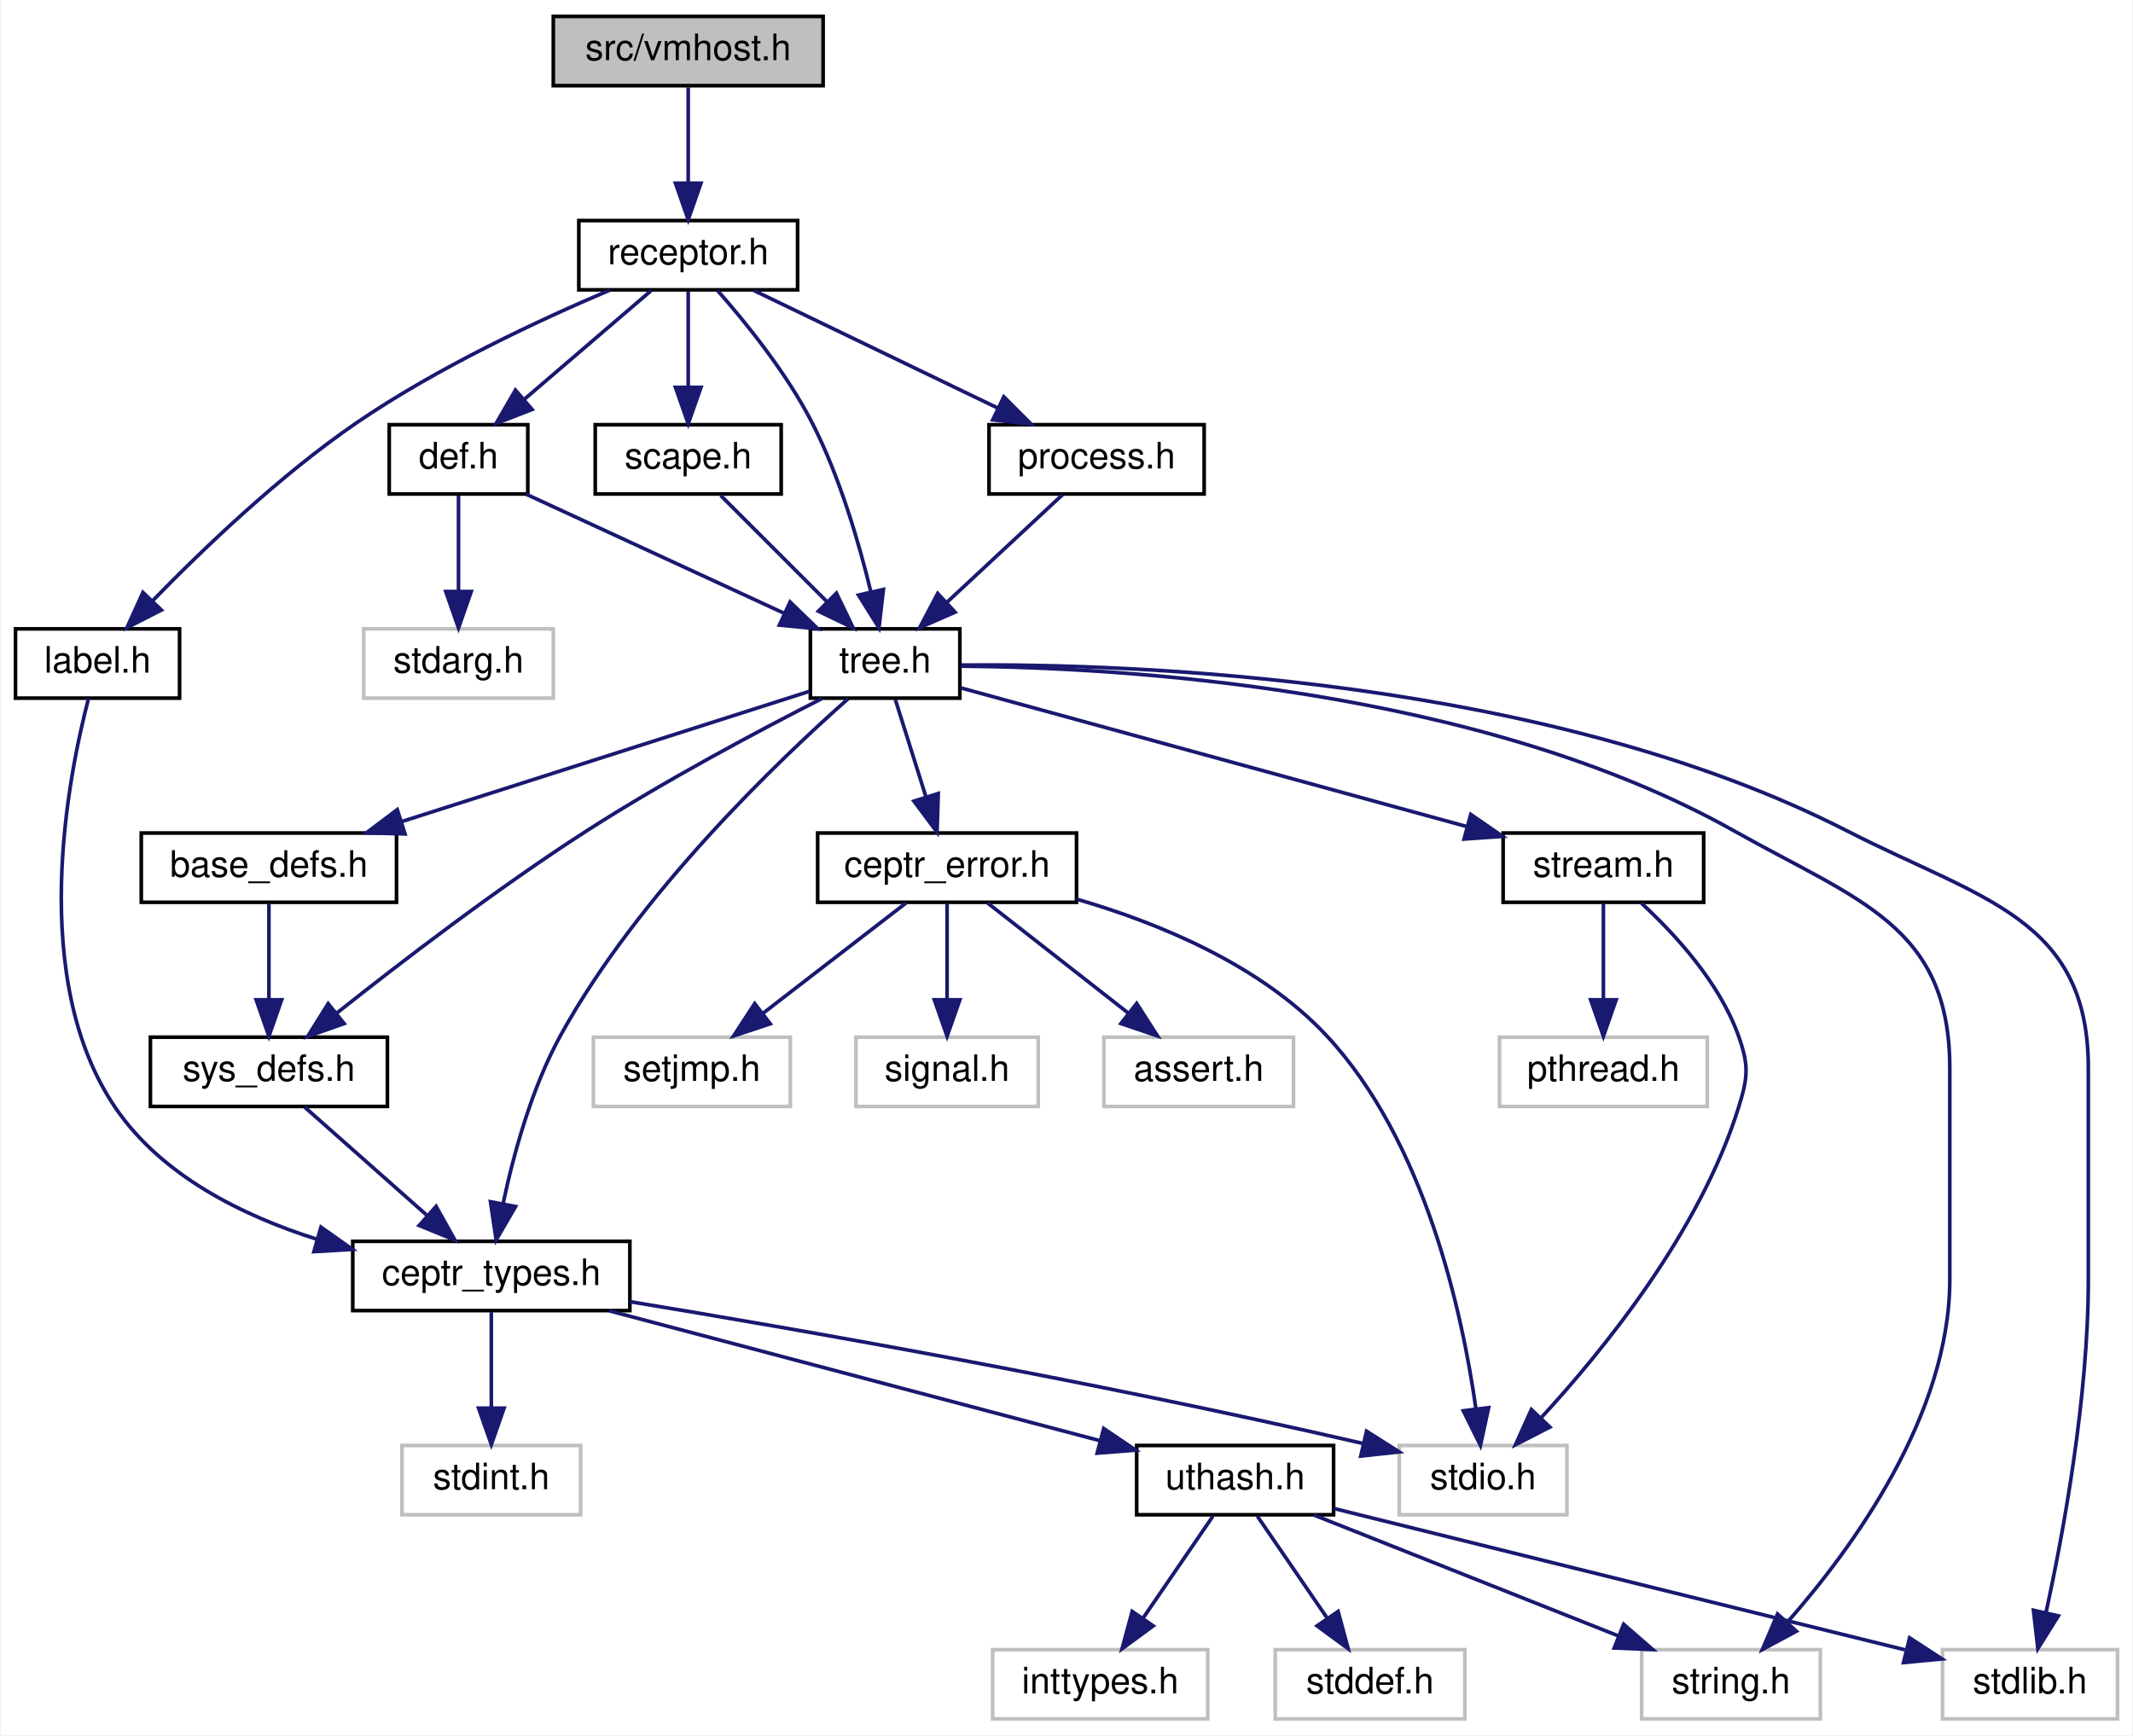
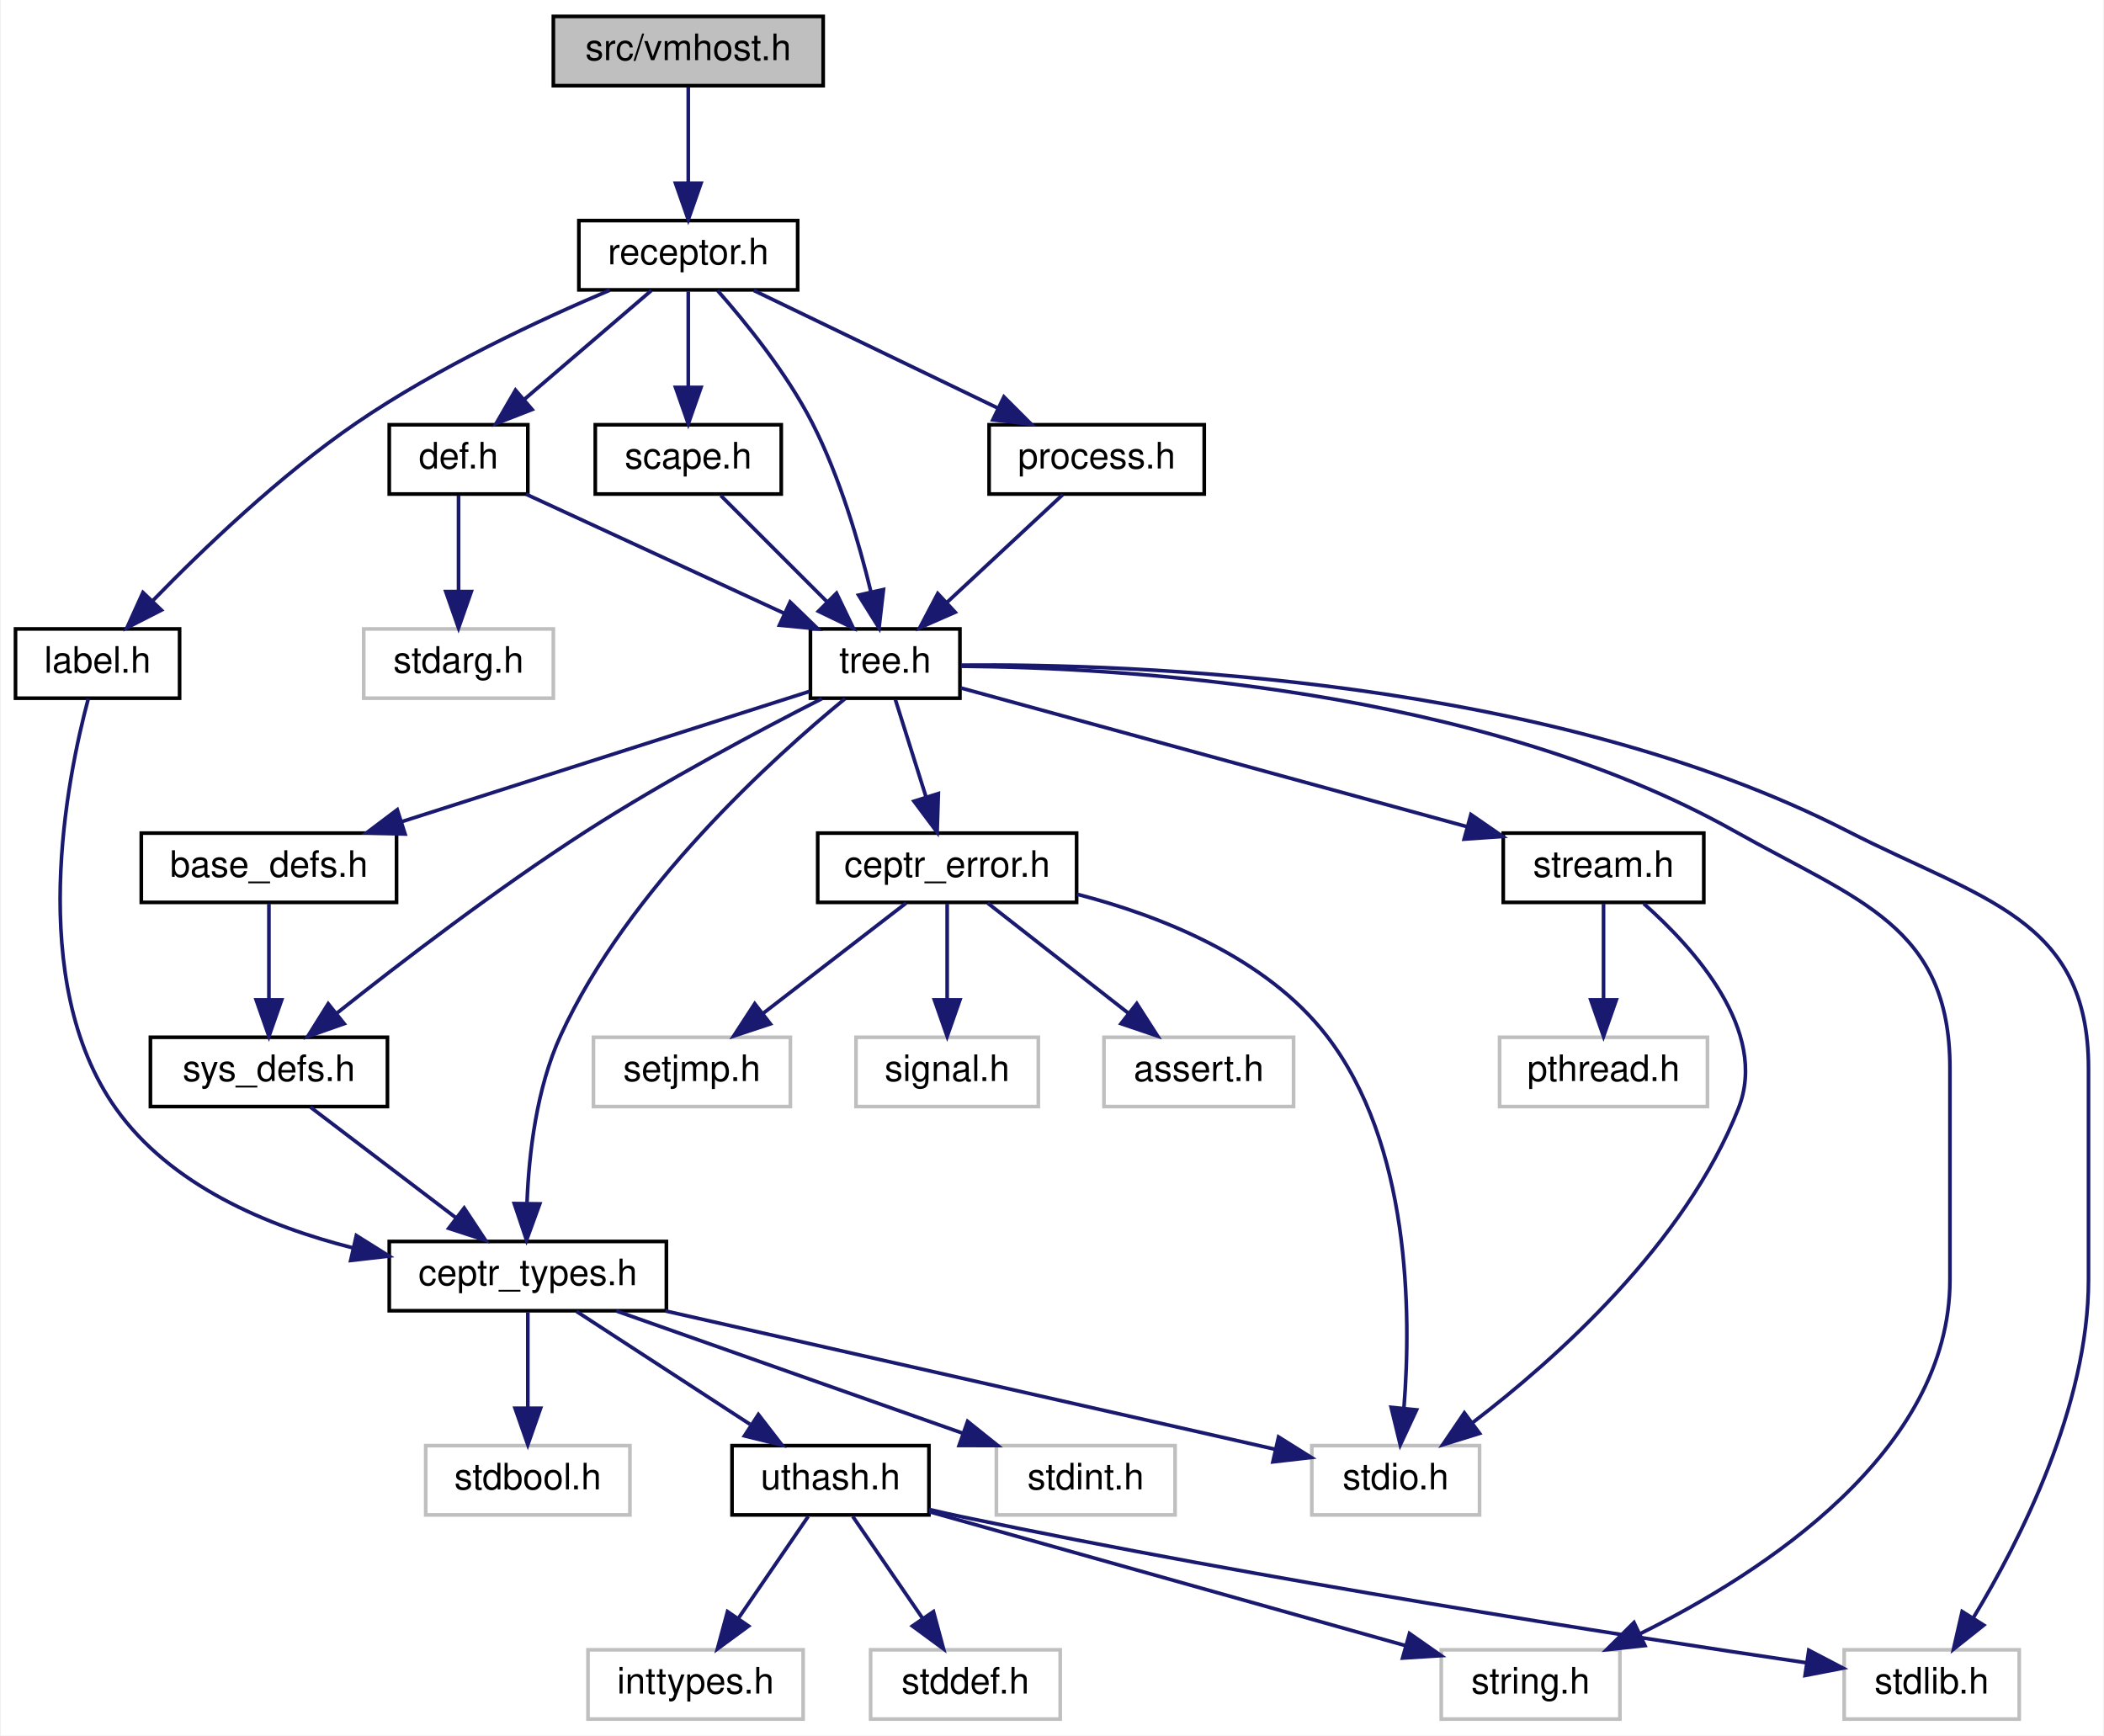
- <svg xmlns="http://www.w3.org/2000/svg" xmlns:xlink="http://www.w3.org/1999/xlink" width="585pt" height="476pt" viewBox="0.00 0.00 584.50 476.00">
+ <svg xmlns="http://www.w3.org/2000/svg" xmlns:xlink="http://www.w3.org/1999/xlink" width="577pt" height="476pt" viewBox="0.00 0.00 576.50 476.00">
  <g id="graph0" class="graph" transform="scale(1 1) rotate(0) translate(4 472)">
-     <polygon fill="white" stroke="none" points="-4,4 -4,-472 580.5,-472 580.5,4 -4,4" />
+     <polygon fill="white" stroke="none" points="-4,4 -4,-472 572.5,-472 572.5,4 -4,4" />
    <g id="node1" class="node">
      <polygon fill="#bfbfbf" stroke="black" points="147.5,-448.5 147.5,-467.5 221.5,-467.5 221.5,-448.5 147.5,-448.5" />
      <text text-anchor="middle" x="184.5" y="-455.5" font-family="Helvetica,sans-Serif" font-size="10.00">src/vmhost.h</text>
    </g>
    <g id="node2" class="node">
      <g id="a_node2">
        <a xlink:href="receptor_8h.html" target="_top" xlink:title="receptor implementation header file ">
          <polygon fill="white" stroke="black" points="154.5,-392.5 154.5,-411.5 214.5,-411.5 214.5,-392.5 154.5,-392.5" />
          <text text-anchor="middle" x="184.5" y="-399.5" font-family="Helvetica,sans-Serif" font-size="10.00">receptor.h</text>
        </a>
      </g>
    </g>
    <g id="edge1" class="edge">
      <path fill="none" stroke="midnightblue" d="M184.5,-448.083C184.5,-441.006 184.5,-430.861 184.5,-421.986" />
      <polygon fill="midnightblue" stroke="midnightblue" points="188,-421.751 184.5,-411.751 181,-421.751 188,-421.751" />
    </g>
    <g id="node3" class="node">
      <g id="a_node3">
        <a xlink:href="tree_8h.html" target="_top" xlink:title="semantic trees header file ">
          <polygon fill="white" stroke="black" points="218,-280.5 218,-299.5 259,-299.5 259,-280.5 218,-280.5" />
          <text text-anchor="middle" x="238.5" y="-287.5" font-family="Helvetica,sans-Serif" font-size="10.00">tree.h</text>
        </a>
      </g>
    </g>
    <g id="edge2" class="edge">
      <path fill="none" stroke="midnightblue" d="M192.536,-392.321C200.155,-383.687 211.455,-369.774 218.5,-356 226.06,-341.218 231.35,-323.062 234.582,-309.7" />
      <polygon fill="midnightblue" stroke="midnightblue" points="238.033,-310.307 236.817,-299.782 231.204,-308.768 238.033,-310.307" />
    </g>
-     <g id="node20" class="node">
-       <g id="a_node20">
+     <g id="node21" class="node">
+       <g id="a_node21">
        <a xlink:href="def_8h.html" target="_top" xlink:title="header file for symbol and structure definition functions ">
          <polygon fill="white" stroke="black" points="102.5,-336.5 102.5,-355.5 140.5,-355.5 140.5,-336.5 102.5,-336.5" />
          <text text-anchor="middle" x="121.5" y="-343.5" font-family="Helvetica,sans-Serif" font-size="10.00">def.h</text>
        </a>
      </g>
    </g>
-     <g id="edge25" class="edge">
+     <g id="edge26" class="edge">
      <path fill="none" stroke="midnightblue" d="M174.378,-392.324C164.974,-384.263 150.756,-372.077 139.431,-362.369" />
      <polygon fill="midnightblue" stroke="midnightblue" points="141.677,-359.684 131.806,-355.834 137.121,-364.999 141.677,-359.684" />
    </g>
-     <g id="node22" class="node">
-       <g id="a_node22">
+     <g id="node23" class="node">
+       <g id="a_node23">
        <a xlink:href="label_8h.html" target="_top" xlink:title="Label tables map human readable text strings to parts of semantic trees. ">
          <polygon fill="white" stroke="black" points="0,-280.5 0,-299.5 45,-299.5 45,-280.5 0,-280.5" />
          <text text-anchor="middle" x="22.5" y="-287.5" font-family="Helvetica,sans-Serif" font-size="10.00">label.h</text>
        </a>
      </g>
    </g>
-     <g id="edge28" class="edge">
+     <g id="edge29" class="edge">
      <path fill="none" stroke="midnightblue" d="M162.967,-392.405C143.91,-384.331 115.752,-371.232 93.5,-356 72.519,-341.638 51.4,-321.389 37.716,-307.323" />
      <polygon fill="midnightblue" stroke="midnightblue" points="40.014,-304.662 30.576,-299.847 34.952,-309.496 40.014,-304.662" />
    </g>
-     <g id="node23" class="node">
-       <g id="a_node23">
+     <g id="node24" class="node">
+       <g id="a_node24">
        <a xlink:href="process_8h.html" target="_top" xlink:title="processing header files ">
          <polygon fill="white" stroke="black" points="267,-336.5 267,-355.5 326,-355.5 326,-336.5 267,-336.5" />
          <text text-anchor="middle" x="296.5" y="-343.5" font-family="Helvetica,sans-Serif" font-size="10.00">process.h</text>
        </a>
      </g>
    </g>
-     <g id="edge30" class="edge">
+     <g id="edge31" class="edge">
      <path fill="none" stroke="midnightblue" d="M202.495,-392.324C220.538,-383.625 248.547,-370.12 269.303,-360.113" />
      <polygon fill="midnightblue" stroke="midnightblue" points="271.062,-363.15 278.55,-355.655 268.022,-356.845 271.062,-363.15" />
    </g>
-     <g id="node24" class="node">
-       <g id="a_node24">
+     <g id="node25" class="node">
+       <g id="a_node25">
        <a xlink:href="scape_8h.html" target="_top" xlink:title="scape header files ">
          <polygon fill="white" stroke="black" points="159,-336.5 159,-355.5 210,-355.5 210,-336.5 159,-336.5" />
          <text text-anchor="middle" x="184.5" y="-343.5" font-family="Helvetica,sans-Serif" font-size="10.00">scape.h</text>
        </a>
      </g>
    </g>
-     <g id="edge32" class="edge">
+     <g id="edge33" class="edge">
      <path fill="none" stroke="midnightblue" d="M184.5,-392.083C184.5,-385.006 184.5,-374.861 184.5,-365.986" />
      <polygon fill="midnightblue" stroke="midnightblue" points="188,-365.751 184.5,-355.751 181,-365.751 188,-365.751" />
    </g>
    <g id="node4" class="node">
-       <polygon fill="white" stroke="#bfbfbf" points="446,-0.5 446,-19.5 495,-19.5 495,-0.5 446,-0.5" />
-       <text text-anchor="middle" x="470.5" y="-7.5" font-family="Helvetica,sans-Serif" font-size="10.00">string.h</text>
+       <polygon fill="white" stroke="#bfbfbf" points="391,-0.5 391,-19.5 440,-19.5 440,-0.5 391,-0.5" />
+       <text text-anchor="middle" x="415.5" y="-7.5" font-family="Helvetica,sans-Serif" font-size="10.00">string.h</text>
    </g>
    <g id="edge3" class="edge">
-       <path fill="none" stroke="midnightblue" d="M259.299,-289.265C301.927,-288.931 401.116,-283.58 471.5,-244 505.507,-224.877 530.5,-218.015 530.5,-179 530.5,-179 530.5,-179 530.5,-121 530.5,-83.883 503.846,-47.378 486.069,-27.158" />
-       <polygon fill="midnightblue" stroke="midnightblue" points="488.428,-24.552 479.097,-19.535 483.263,-29.276 488.428,-24.552" />
+       <path fill="none" stroke="midnightblue" d="M259.299,-289.265C301.927,-288.931 401.116,-283.58 471.5,-244 505.507,-224.877 530.5,-218.015 530.5,-179 530.5,-179 530.5,-179 530.5,-121 530.5,-73.901 479.505,-40.752 445.431,-23.859" />
+       <polygon fill="midnightblue" stroke="midnightblue" points="446.859,-20.663 436.326,-19.527 443.852,-26.984 446.859,-20.663" />
    </g>
    <g id="node5" class="node">
-       <polygon fill="white" stroke="#bfbfbf" points="528.5,-0.5 528.5,-19.5 576.5,-19.5 576.5,-0.5 528.5,-0.5" />
-       <text text-anchor="middle" x="552.5" y="-7.5" font-family="Helvetica,sans-Serif" font-size="10.00">stdlib.h</text>
+       <polygon fill="white" stroke="#bfbfbf" points="501.5,-0.5 501.5,-19.5 549.5,-19.5 549.5,-0.5 501.5,-0.5" />
+       <text text-anchor="middle" x="525.5" y="-7.5" font-family="Helvetica,sans-Serif" font-size="10.00">stdlib.h</text>
    </g>
    <g id="edge4" class="edge">
-       <path fill="none" stroke="midnightblue" d="M259.338,-289.57C305.73,-289.992 419.94,-286.281 502.5,-244 539.145,-225.233 568.5,-220.171 568.5,-179 568.5,-179 568.5,-179 568.5,-121 568.5,-88.626 561.629,-51.445 556.893,-29.659" />
-       <polygon fill="midnightblue" stroke="midnightblue" points="560.277,-28.759 554.658,-19.777 553.45,-30.303 560.277,-28.759" />
+       <path fill="none" stroke="midnightblue" d="M259.338,-289.57C305.73,-289.992 419.94,-286.281 502.5,-244 539.145,-225.233 568.5,-220.171 568.5,-179 568.5,-179 568.5,-179 568.5,-121 568.5,-86.306 549.715,-49.42 536.977,-28.396" />
+       <polygon fill="midnightblue" stroke="midnightblue" points="539.772,-26.266 531.479,-19.672 533.85,-29.998 539.772,-26.266" />
    </g>
    <g id="node6" class="node">
      <g id="a_node6">
        <a xlink:href="ceptr__error_8h_source.html" target="_top" xlink:title="ceptr_error.h">
          <polygon fill="white" stroke="black" points="220,-224.5 220,-243.5 291,-243.5 291,-224.5 220,-224.5" />
          <text text-anchor="middle" x="255.5" y="-231.5" font-family="Helvetica,sans-Serif" font-size="10.00">ceptr_error.h</text>
        </a>
      </g>
    </g>
    <g id="edge5" class="edge">
      <path fill="none" stroke="midnightblue" d="M241.307,-280.083C243.585,-272.849 246.871,-262.409 249.708,-253.397" />
      <polygon fill="midnightblue" stroke="midnightblue" points="253.081,-254.341 252.745,-243.751 246.404,-252.239 253.081,-254.341" />
    </g>
    <g id="node11" class="node">
      <g id="a_node11">
        <a xlink:href="sys__defs_8h.html" target="_top" xlink:title="Defines types and vars for system defined semantics. ">
          <polygon fill="white" stroke="black" points="37,-168.5 37,-187.5 102,-187.5 102,-168.5 37,-168.5" />
          <text text-anchor="middle" x="69.5" y="-175.5" font-family="Helvetica,sans-Serif" font-size="10.00">sys_defs.h</text>
        </a>
      </g>
    </g>
    <g id="edge10" class="edge">
      <path fill="none" stroke="midnightblue" d="M221.136,-280.369C204.255,-271.771 178.076,-257.884 156.5,-244 132.062,-228.274 105.514,-207.922 88.255,-194.215" />
      <polygon fill="midnightblue" stroke="midnightblue" points="90.13,-191.233 80.137,-187.713 85.754,-196.696 90.13,-191.233" />
    </g>
    <g id="node12" class="node">
      <g id="a_node12">
        <a xlink:href="ceptr__types_8h_source.html" target="_top" xlink:title="ceptr_types.h">
-           <polygon fill="white" stroke="black" points="92.5,-112.5 92.5,-131.5 168.5,-131.5 168.5,-112.5 92.5,-112.5" />
-           <text text-anchor="middle" x="130.5" y="-119.5" font-family="Helvetica,sans-Serif" font-size="10.00">ceptr_types.h</text>
-         </a>
-       </g>
-     </g>
-     <g id="edge21" class="edge">
-       <path fill="none" stroke="midnightblue" d="M228.365,-280.335C209.977,-264.079 171.032,-227.102 149.5,-188 141.525,-173.517 136.578,-155.332 133.739,-141.882" />
-       <polygon fill="midnightblue" stroke="midnightblue" points="137.144,-141.05 131.83,-131.883 130.268,-142.362 137.144,-141.05" />
-     </g>
-     <g id="node17" class="node">
-       <g id="a_node17">
+           <polygon fill="white" stroke="black" points="102.5,-112.5 102.5,-131.5 178.5,-131.5 178.5,-112.5 102.5,-112.5" />
+           <text text-anchor="middle" x="140.5" y="-119.5" font-family="Helvetica,sans-Serif" font-size="10.00">ceptr_types.h</text>
+         </a>
+       </g>
+     </g>
+     <g id="edge22" class="edge">
+       <path fill="none" stroke="midnightblue" d="M227.494,-280.37C208.069,-264.448 168.009,-228.364 149.5,-188 142.889,-173.583 140.807,-155.623 140.283,-142.238" />
+       <polygon fill="midnightblue" stroke="midnightblue" points="143.778,-141.81 140.149,-131.856 136.778,-141.901 143.778,-141.81" />
+     </g>
+     <g id="node18" class="node">
+       <g id="a_node18">
        <a xlink:href="base__defs_8h.html" target="_top" xlink:title="auto-generated system definitions ">
          <polygon fill="white" stroke="black" points="34.5,-224.5 34.5,-243.5 104.5,-243.5 104.5,-224.5 34.5,-224.5" />
          <text text-anchor="middle" x="69.5" y="-231.5" font-family="Helvetica,sans-Serif" font-size="10.00">base_defs.h</text>
        </a>
      </g>
    </g>
-     <g id="edge19" class="edge">
+     <g id="edge20" class="edge">
      <path fill="none" stroke="midnightblue" d="M217.777,-282.379C189.94,-273.484 140.027,-257.535 105.864,-246.619" />
      <polygon fill="midnightblue" stroke="midnightblue" points="106.834,-243.255 96.244,-243.545 104.704,-249.923 106.834,-243.255" />
    </g>
-     <g id="node18" class="node">
-       <g id="a_node18">
+     <g id="node19" class="node">
+       <g id="a_node19">
        <a xlink:href="stream_8h.html" target="_top" xlink:title="streams abstraction header file ">
          <polygon fill="white" stroke="black" points="408,-224.5 408,-243.5 463,-243.5 463,-224.5 408,-224.5" />
          <text text-anchor="middle" x="435.5" y="-231.5" font-family="Helvetica,sans-Serif" font-size="10.00">stream.h</text>
        </a>
      </g>
    </g>
-     <g id="edge22" class="edge">
+     <g id="edge23" class="edge">
      <path fill="none" stroke="midnightblue" d="M259.21,-283.323C292.156,-274.292 356.979,-256.524 398.173,-245.232" />
      <polygon fill="midnightblue" stroke="midnightblue" points="399.13,-248.599 407.849,-242.579 397.28,-241.848 399.13,-248.599" />
    </g>
    <g id="node7" class="node">
-       <polygon fill="white" stroke="#bfbfbf" points="379.5,-56.5 379.5,-75.5 425.5,-75.5 425.5,-56.5 379.5,-56.5" />
-       <text text-anchor="middle" x="402.5" y="-63.5" font-family="Helvetica,sans-Serif" font-size="10.00">stdio.h</text>
+       <polygon fill="white" stroke="#bfbfbf" points="355.5,-56.5 355.5,-75.5 401.5,-75.5 401.5,-56.5 355.5,-56.5" />
+       <text text-anchor="middle" x="378.5" y="-63.5" font-family="Helvetica,sans-Serif" font-size="10.00">stdio.h</text>
    </g>
    <g id="edge6" class="edge">
-       <path fill="none" stroke="midnightblue" d="M291.08,-225.344C313.429,-218.851 341.359,-207.398 359.5,-188 386.693,-158.923 396.872,-111.535 400.542,-85.53" />
-       <polygon fill="midnightblue" stroke="midnightblue" points="404.026,-85.873 401.777,-75.519 397.079,-85.015 404.026,-85.873" />
+       <path fill="none" stroke="midnightblue" d="M291.073,-226.747C314.161,-220.78 342.934,-209.385 359.5,-188 382.537,-158.261 382.808,-111.842 380.777,-85.997" />
+       <polygon fill="midnightblue" stroke="midnightblue" points="384.226,-85.31 379.755,-75.704 377.26,-86.001 384.226,-85.31" />
    </g>
    <g id="node8" class="node">
      <polygon fill="white" stroke="#bfbfbf" points="230.5,-168.5 230.5,-187.5 280.5,-187.5 280.5,-168.5 230.5,-168.5" />
      <text text-anchor="middle" x="255.5" y="-175.5" font-family="Helvetica,sans-Serif" font-size="10.00">signal.h</text>
    </g>
    <g id="edge7" class="edge">
      <path fill="none" stroke="midnightblue" d="M255.5,-224.083C255.5,-217.006 255.5,-206.861 255.5,-197.986" />
      <polygon fill="midnightblue" stroke="midnightblue" points="259,-197.751 255.5,-187.751 252,-197.751 259,-197.751" />
    </g>
    <g id="node9" class="node">
      <polygon fill="white" stroke="#bfbfbf" points="298.5,-168.5 298.5,-187.5 350.5,-187.5 350.5,-168.5 298.5,-168.5" />
      <text text-anchor="middle" x="324.5" y="-175.5" font-family="Helvetica,sans-Serif" font-size="10.00">assert.h</text>
    </g>
    <g id="edge8" class="edge">
      <path fill="none" stroke="midnightblue" d="M266.586,-224.324C276.986,-216.185 292.761,-203.839 305.222,-194.087" />
      <polygon fill="midnightblue" stroke="midnightblue" points="307.494,-196.753 313.212,-187.834 303.18,-191.241 307.494,-196.753" />
    </g>
    <g id="node10" class="node">
      <polygon fill="white" stroke="#bfbfbf" points="158.5,-168.5 158.5,-187.5 212.5,-187.5 212.5,-168.5 158.5,-168.5" />
      <text text-anchor="middle" x="185.5" y="-175.5" font-family="Helvetica,sans-Serif" font-size="10.00">setjmp.h</text>
    </g>
    <g id="edge9" class="edge">
      <path fill="none" stroke="midnightblue" d="M244.253,-224.324C233.703,-216.185 217.699,-203.839 205.058,-194.087" />
      <polygon fill="midnightblue" stroke="midnightblue" points="207.007,-191.171 196.951,-187.834 202.731,-196.713 207.007,-191.171" />
    </g>
    <g id="edge11" class="edge">
-       <path fill="none" stroke="midnightblue" d="M79.301,-168.324C88.318,-160.341 101.906,-148.313 112.818,-138.653" />
-       <polygon fill="midnightblue" stroke="midnightblue" points="115.353,-141.083 120.521,-131.834 110.713,-135.842 115.353,-141.083" />
+       <path fill="none" stroke="midnightblue" d="M80.907,-168.324C91.609,-160.185 107.841,-147.839 120.663,-138.087" />
+       <polygon fill="midnightblue" stroke="midnightblue" points="123.044,-140.673 128.885,-131.834 118.807,-135.102 123.044,-140.673" />
    </g>
    <g id="edge13" class="edge">
-       <path fill="none" stroke="midnightblue" d="M168.544,-114.94C214.106,-107.447 292.906,-93.741 369.657,-76.029" />
-       <polygon fill="midnightblue" stroke="midnightblue" points="370.548,-79.415 379.491,-73.735 368.958,-72.599 370.548,-79.415" />
+       <path fill="none" stroke="midnightblue" d="M178.212,-112.444C224.323,-101.981 301.626,-84.442 345.487,-74.49" />
+       <polygon fill="midnightblue" stroke="midnightblue" points="346.381,-77.877 355.358,-72.251 344.832,-71.05 346.381,-77.877" />
    </g>
    <g id="node13" class="node">
-       <polygon fill="white" stroke="#bfbfbf" points="106,-56.5 106,-75.5 155,-75.5 155,-56.5 106,-56.5" />
-       <text text-anchor="middle" x="130.5" y="-63.5" font-family="Helvetica,sans-Serif" font-size="10.00">stdint.h</text>
+       <polygon fill="white" stroke="#bfbfbf" points="269,-56.5 269,-75.5 318,-75.5 318,-56.5 269,-56.5" />
+       <text text-anchor="middle" x="293.5" y="-63.5" font-family="Helvetica,sans-Serif" font-size="10.00">stdint.h</text>
    </g>
    <g id="edge12" class="edge">
-       <path fill="none" stroke="midnightblue" d="M130.5,-112.083C130.5,-105.006 130.5,-94.861 130.5,-85.987" />
-       <polygon fill="midnightblue" stroke="midnightblue" points="134,-85.751 130.5,-75.751 127,-85.751 134,-85.751" />
+       <path fill="none" stroke="midnightblue" d="M164.743,-112.444C190.371,-103.399 230.985,-89.064 259.738,-78.916" />
+       <polygon fill="midnightblue" stroke="midnightblue" points="261.105,-82.145 269.37,-75.516 258.775,-75.544 261.105,-82.145" />
    </g>
    <g id="node14" class="node">
      <g id="a_node14">
        <a xlink:href="uthash_8h_source.html" target="_top" xlink:title="uthash.h">
-           <polygon fill="white" stroke="black" points="307.5,-56.5 307.5,-75.5 361.5,-75.5 361.5,-56.5 307.5,-56.5" />
-           <text text-anchor="middle" x="334.5" y="-63.5" font-family="Helvetica,sans-Serif" font-size="10.00">uthash.h</text>
+           <polygon fill="white" stroke="black" points="196.5,-56.5 196.5,-75.5 250.5,-75.5 250.5,-56.5 196.5,-56.5" />
+           <text text-anchor="middle" x="223.5" y="-63.5" font-family="Helvetica,sans-Serif" font-size="10.00">uthash.h</text>
        </a>
      </g>
    </g>
    <g id="edge14" class="edge">
-       <path fill="none" stroke="midnightblue" d="M162.824,-112.444C199.436,-102.752 258.99,-86.988 297.45,-76.808" />
-       <polygon fill="midnightblue" stroke="midnightblue" points="298.452,-80.163 307.223,-74.22 296.661,-73.396 298.452,-80.163" />
+       <path fill="none" stroke="midnightblue" d="M153.835,-112.324C166.662,-103.979 186.285,-91.212 201.44,-81.352" />
+       <polygon fill="midnightblue" stroke="midnightblue" points="203.724,-84.042 210.198,-75.654 199.907,-78.174 203.724,-84.042" />
+     </g>
+     <g id="node17" class="node">
+       <polygon fill="white" stroke="#bfbfbf" points="112.5,-56.5 112.5,-75.5 168.5,-75.5 168.5,-56.5 112.5,-56.5" />
+       <text text-anchor="middle" x="140.5" y="-63.5" font-family="Helvetica,sans-Serif" font-size="10.00">stdbool.h</text>
+     </g>
+     <g id="edge19" class="edge">
+       <path fill="none" stroke="midnightblue" d="M140.5,-112.083C140.5,-105.006 140.5,-94.861 140.5,-85.987" />
+       <polygon fill="midnightblue" stroke="midnightblue" points="144,-85.751 140.5,-75.751 137,-85.751 144,-85.751" />
    </g>
    <g id="edge15" class="edge">
-       <path fill="none" stroke="midnightblue" d="M356.05,-56.444C378.531,-47.517 413.988,-33.439 439.48,-23.317" />
-       <polygon fill="midnightblue" stroke="midnightblue" points="441.049,-26.46 449.051,-19.516 438.465,-19.954 441.049,-26.46" />
+       <path fill="none" stroke="midnightblue" d="M250.602,-57.378C284.806,-47.758 343.672,-31.202 381.038,-20.692" />
+       <polygon fill="midnightblue" stroke="midnightblue" points="382.289,-23.976 390.968,-17.9 380.394,-17.238 382.289,-23.976" />
    </g>
    <g id="edge17" class="edge">
-       <path fill="none" stroke="midnightblue" d="M361.625,-58.211C364.619,-57.464 367.624,-56.715 370.5,-56 421.961,-43.206 481.633,-28.471 518.223,-19.447" />
-       <polygon fill="midnightblue" stroke="midnightblue" points="519.483,-22.741 528.354,-16.949 517.807,-15.945 519.483,-22.741" />
+       <path fill="none" stroke="midnightblue" d="M250.575,-57.993C253.579,-57.286 256.599,-56.607 259.5,-56 342.103,-38.715 440.202,-23.469 491.062,-15.955" />
+       <polygon fill="midnightblue" stroke="midnightblue" points="491.79,-19.386 501.176,-14.471 490.773,-12.46 491.79,-19.386" />
    </g>
    <g id="node15" class="node">
-       <polygon fill="white" stroke="#bfbfbf" points="345.5,-0.5 345.5,-19.5 397.5,-19.5 397.5,-0.5 345.5,-0.5" />
-       <text text-anchor="middle" x="371.5" y="-7.5" font-family="Helvetica,sans-Serif" font-size="10.00">stddef.h</text>
+       <polygon fill="white" stroke="#bfbfbf" points="234.5,-0.5 234.5,-19.5 286.5,-19.5 286.5,-0.5 234.5,-0.5" />
+       <text text-anchor="middle" x="260.5" y="-7.5" font-family="Helvetica,sans-Serif" font-size="10.00">stddef.h</text>
    </g>
    <g id="edge16" class="edge">
-       <path fill="none" stroke="midnightblue" d="M340.61,-56.083C345.782,-48.534 353.346,-37.495 359.694,-28.23" />
-       <polygon fill="midnightblue" stroke="midnightblue" points="362.739,-29.979 365.504,-19.751 356.964,-26.022 362.739,-29.979" />
+       <path fill="none" stroke="midnightblue" d="M229.61,-56.083C234.782,-48.534 242.346,-37.495 248.694,-28.23" />
+       <polygon fill="midnightblue" stroke="midnightblue" points="251.739,-29.979 254.504,-19.751 245.964,-26.022 251.739,-29.979" />
    </g>
    <g id="node16" class="node">
-       <polygon fill="white" stroke="#bfbfbf" points="268,-0.5 268,-19.5 327,-19.5 327,-0.5 268,-0.5" />
-       <text text-anchor="middle" x="297.5" y="-7.5" font-family="Helvetica,sans-Serif" font-size="10.00">inttypes.h</text>
+       <polygon fill="white" stroke="#bfbfbf" points="157,-0.5 157,-19.5 216,-19.5 216,-0.5 157,-0.5" />
+       <text text-anchor="middle" x="186.5" y="-7.5" font-family="Helvetica,sans-Serif" font-size="10.00">inttypes.h</text>
    </g>
    <g id="edge18" class="edge">
-       <path fill="none" stroke="midnightblue" d="M328.39,-56.083C323.218,-48.534 315.654,-37.495 309.306,-28.23" />
-       <polygon fill="midnightblue" stroke="midnightblue" points="312.036,-26.022 303.496,-19.751 306.261,-29.979 312.036,-26.022" />
-     </g>
-     <g id="edge20" class="edge">
+       <path fill="none" stroke="midnightblue" d="M217.39,-56.083C212.218,-48.534 204.654,-37.495 198.306,-28.23" />
+       <polygon fill="midnightblue" stroke="midnightblue" points="201.036,-26.022 192.496,-19.751 195.261,-29.979 201.036,-26.022" />
+     </g>
+     <g id="edge21" class="edge">
      <path fill="none" stroke="midnightblue" d="M69.5,-224.083C69.5,-217.006 69.5,-206.861 69.5,-197.986" />
      <polygon fill="midnightblue" stroke="midnightblue" points="73,-197.751 69.5,-187.751 66,-197.751 73,-197.751" />
    </g>
-     <g id="edge23" class="edge">
-       <path fill="none" stroke="midnightblue" d="M445.938,-224.245C454.924,-215.969 467.246,-202.663 472.5,-188 475.498,-179.632 475.153,-176.484 472.5,-168 461.908,-134.121 435.516,-101.618 418.336,-83.012" />
-       <polygon fill="midnightblue" stroke="midnightblue" points="420.82,-80.545 411.395,-75.706 415.745,-85.366 420.82,-80.545" />
-     </g>
-     <g id="node19" class="node">
+     <g id="edge24" class="edge">
+       <path fill="none" stroke="midnightblue" d="M446.532,-224.155C460.24,-212.015 480.865,-189.267 472.5,-168 457.883,-130.839 422.443,-99.248 399.497,-81.729" />
+       <polygon fill="midnightblue" stroke="midnightblue" points="401.504,-78.86 391.384,-75.722 397.338,-84.486 401.504,-78.86" />
+     </g>
+     <g id="node20" class="node">
      <polygon fill="white" stroke="#bfbfbf" points="407,-168.5 407,-187.5 464,-187.5 464,-168.5 407,-168.5" />
      <text text-anchor="middle" x="435.5" y="-175.5" font-family="Helvetica,sans-Serif" font-size="10.00">pthread.h</text>
    </g>
-     <g id="edge24" class="edge">
+     <g id="edge25" class="edge">
      <path fill="none" stroke="midnightblue" d="M435.5,-224.083C435.5,-217.006 435.5,-206.861 435.5,-197.986" />
      <polygon fill="midnightblue" stroke="midnightblue" points="439,-197.751 435.5,-187.751 432,-197.751 439,-197.751" />
    </g>
-     <g id="edge26" class="edge">
+     <g id="edge27" class="edge">
      <path fill="none" stroke="midnightblue" d="M140.039,-336.444C159.123,-327.636 189.075,-313.812 210.936,-303.722" />
      <polygon fill="midnightblue" stroke="midnightblue" points="212.435,-306.885 220.048,-299.516 209.501,-300.529 212.435,-306.885" />
    </g>
-     <g id="node21" class="node">
+     <g id="node22" class="node">
      <polygon fill="white" stroke="#bfbfbf" points="95.5,-280.5 95.5,-299.5 147.5,-299.5 147.5,-280.5 95.5,-280.5" />
      <text text-anchor="middle" x="121.5" y="-287.5" font-family="Helvetica,sans-Serif" font-size="10.00">stdarg.h</text>
    </g>
-     <g id="edge27" class="edge">
+     <g id="edge28" class="edge">
      <path fill="none" stroke="midnightblue" d="M121.5,-336.083C121.5,-329.006 121.5,-318.861 121.5,-309.986" />
      <polygon fill="midnightblue" stroke="midnightblue" points="125,-309.751 121.5,-299.751 118,-309.751 125,-309.751" />
    </g>
-     <g id="edge29" class="edge">
-       <path fill="none" stroke="midnightblue" d="M20.037,-280.432C14.485,-259.216 3.279,-203.397 27.5,-168 40.143,-149.524 62.14,-138.57 82.569,-132.107" />
-       <polygon fill="midnightblue" stroke="midnightblue" points="83.775,-135.402 92.423,-129.282 81.846,-128.673 83.775,-135.402" />
-     </g>
-     <g id="edge31" class="edge">
+     <g id="edge30" class="edge">
+       <path fill="none" stroke="midnightblue" d="M19.965,-280.382C14.25,-259.052 2.699,-202.993 27.5,-168 42.457,-146.895 68.975,-135.684 92.564,-129.731" />
+       <polygon fill="midnightblue" stroke="midnightblue" points="93.474,-133.114 102.452,-127.488 91.925,-126.287 93.474,-133.114" />
+     </g>
+     <g id="edge32" class="edge">
      <path fill="none" stroke="midnightblue" d="M287.181,-336.324C278.607,-328.341 265.688,-316.313 255.312,-306.653" />
      <polygon fill="midnightblue" stroke="midnightblue" points="257.692,-304.086 247.988,-299.834 252.922,-309.21 257.692,-304.086" />
    </g>
-     <g id="edge33" class="edge">
+     <g id="edge34" class="edge">
      <path fill="none" stroke="midnightblue" d="M193.417,-336.083C201.28,-328.22 212.931,-316.569 222.419,-307.081" />
      <polygon fill="midnightblue" stroke="midnightblue" points="225.153,-309.297 229.749,-299.751 220.203,-304.347 225.153,-309.297" />
    </g>
  </g>
</svg>
